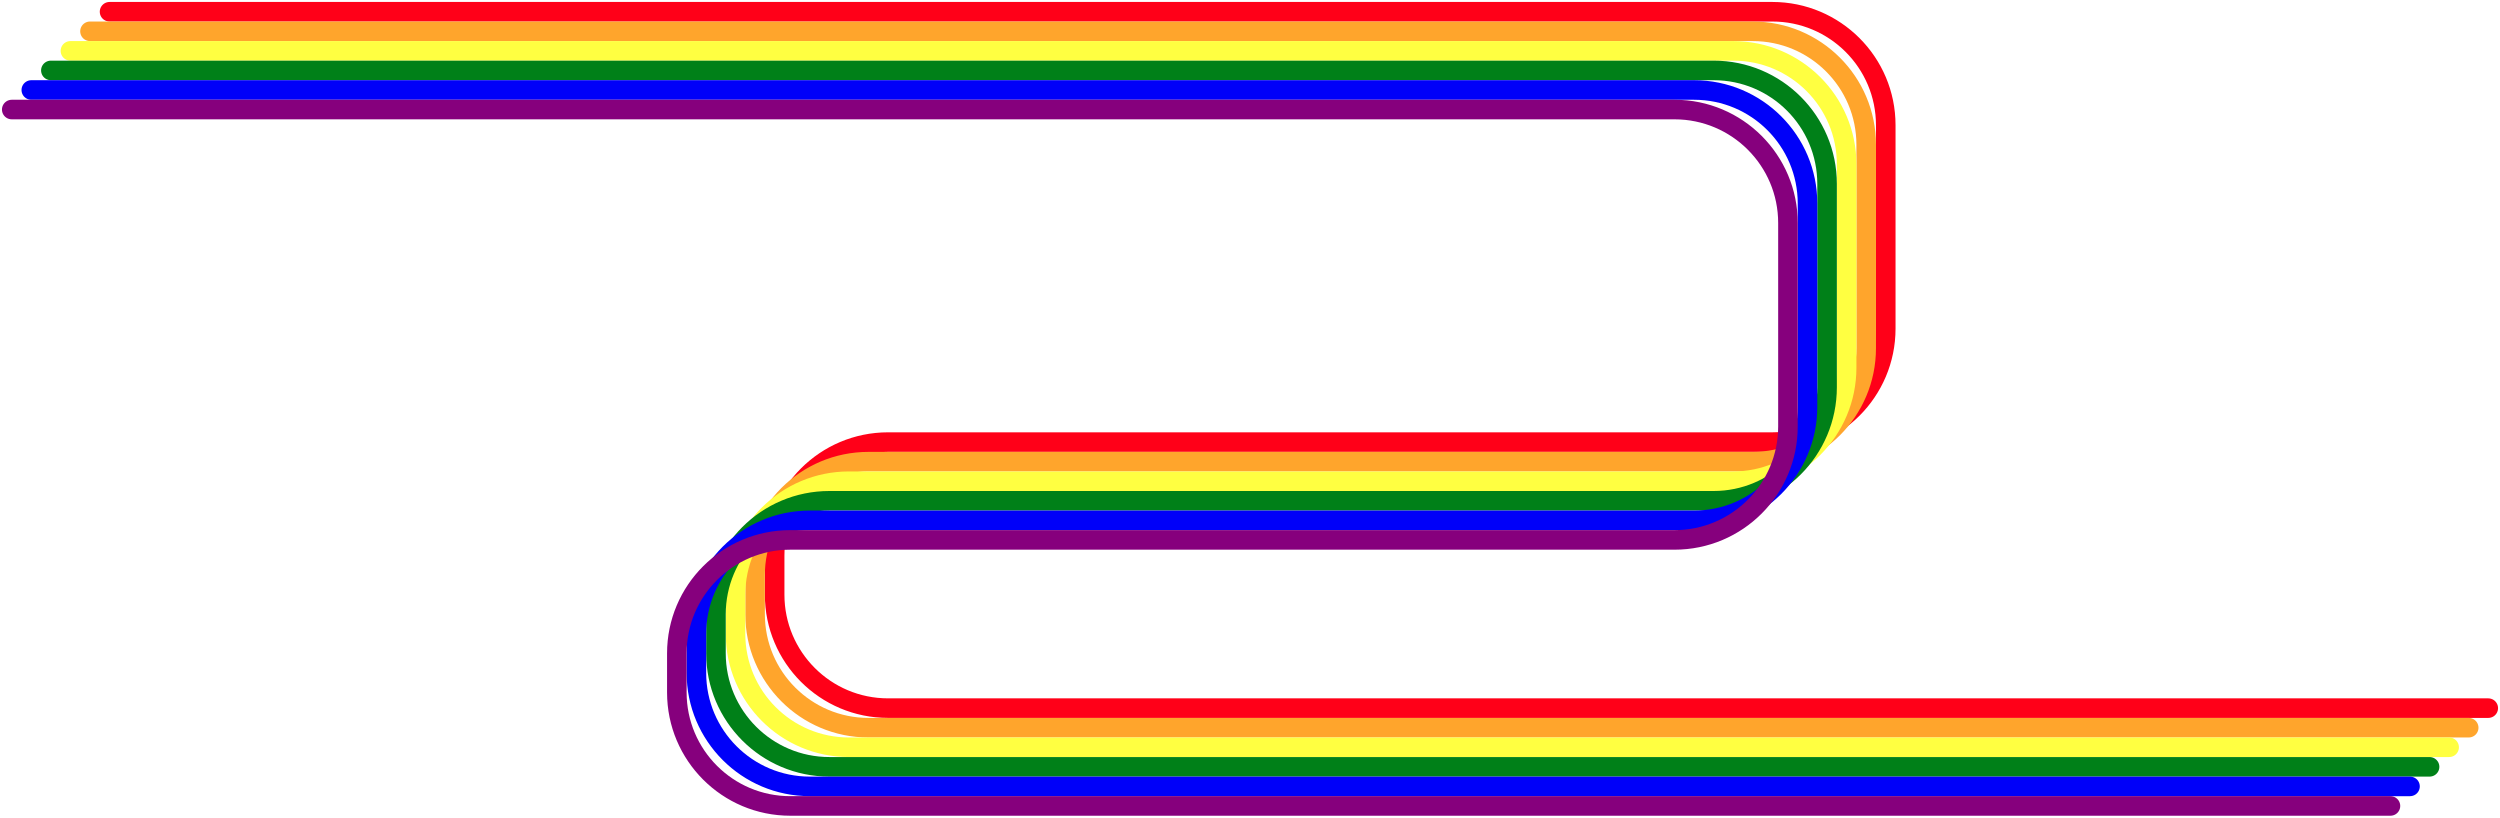
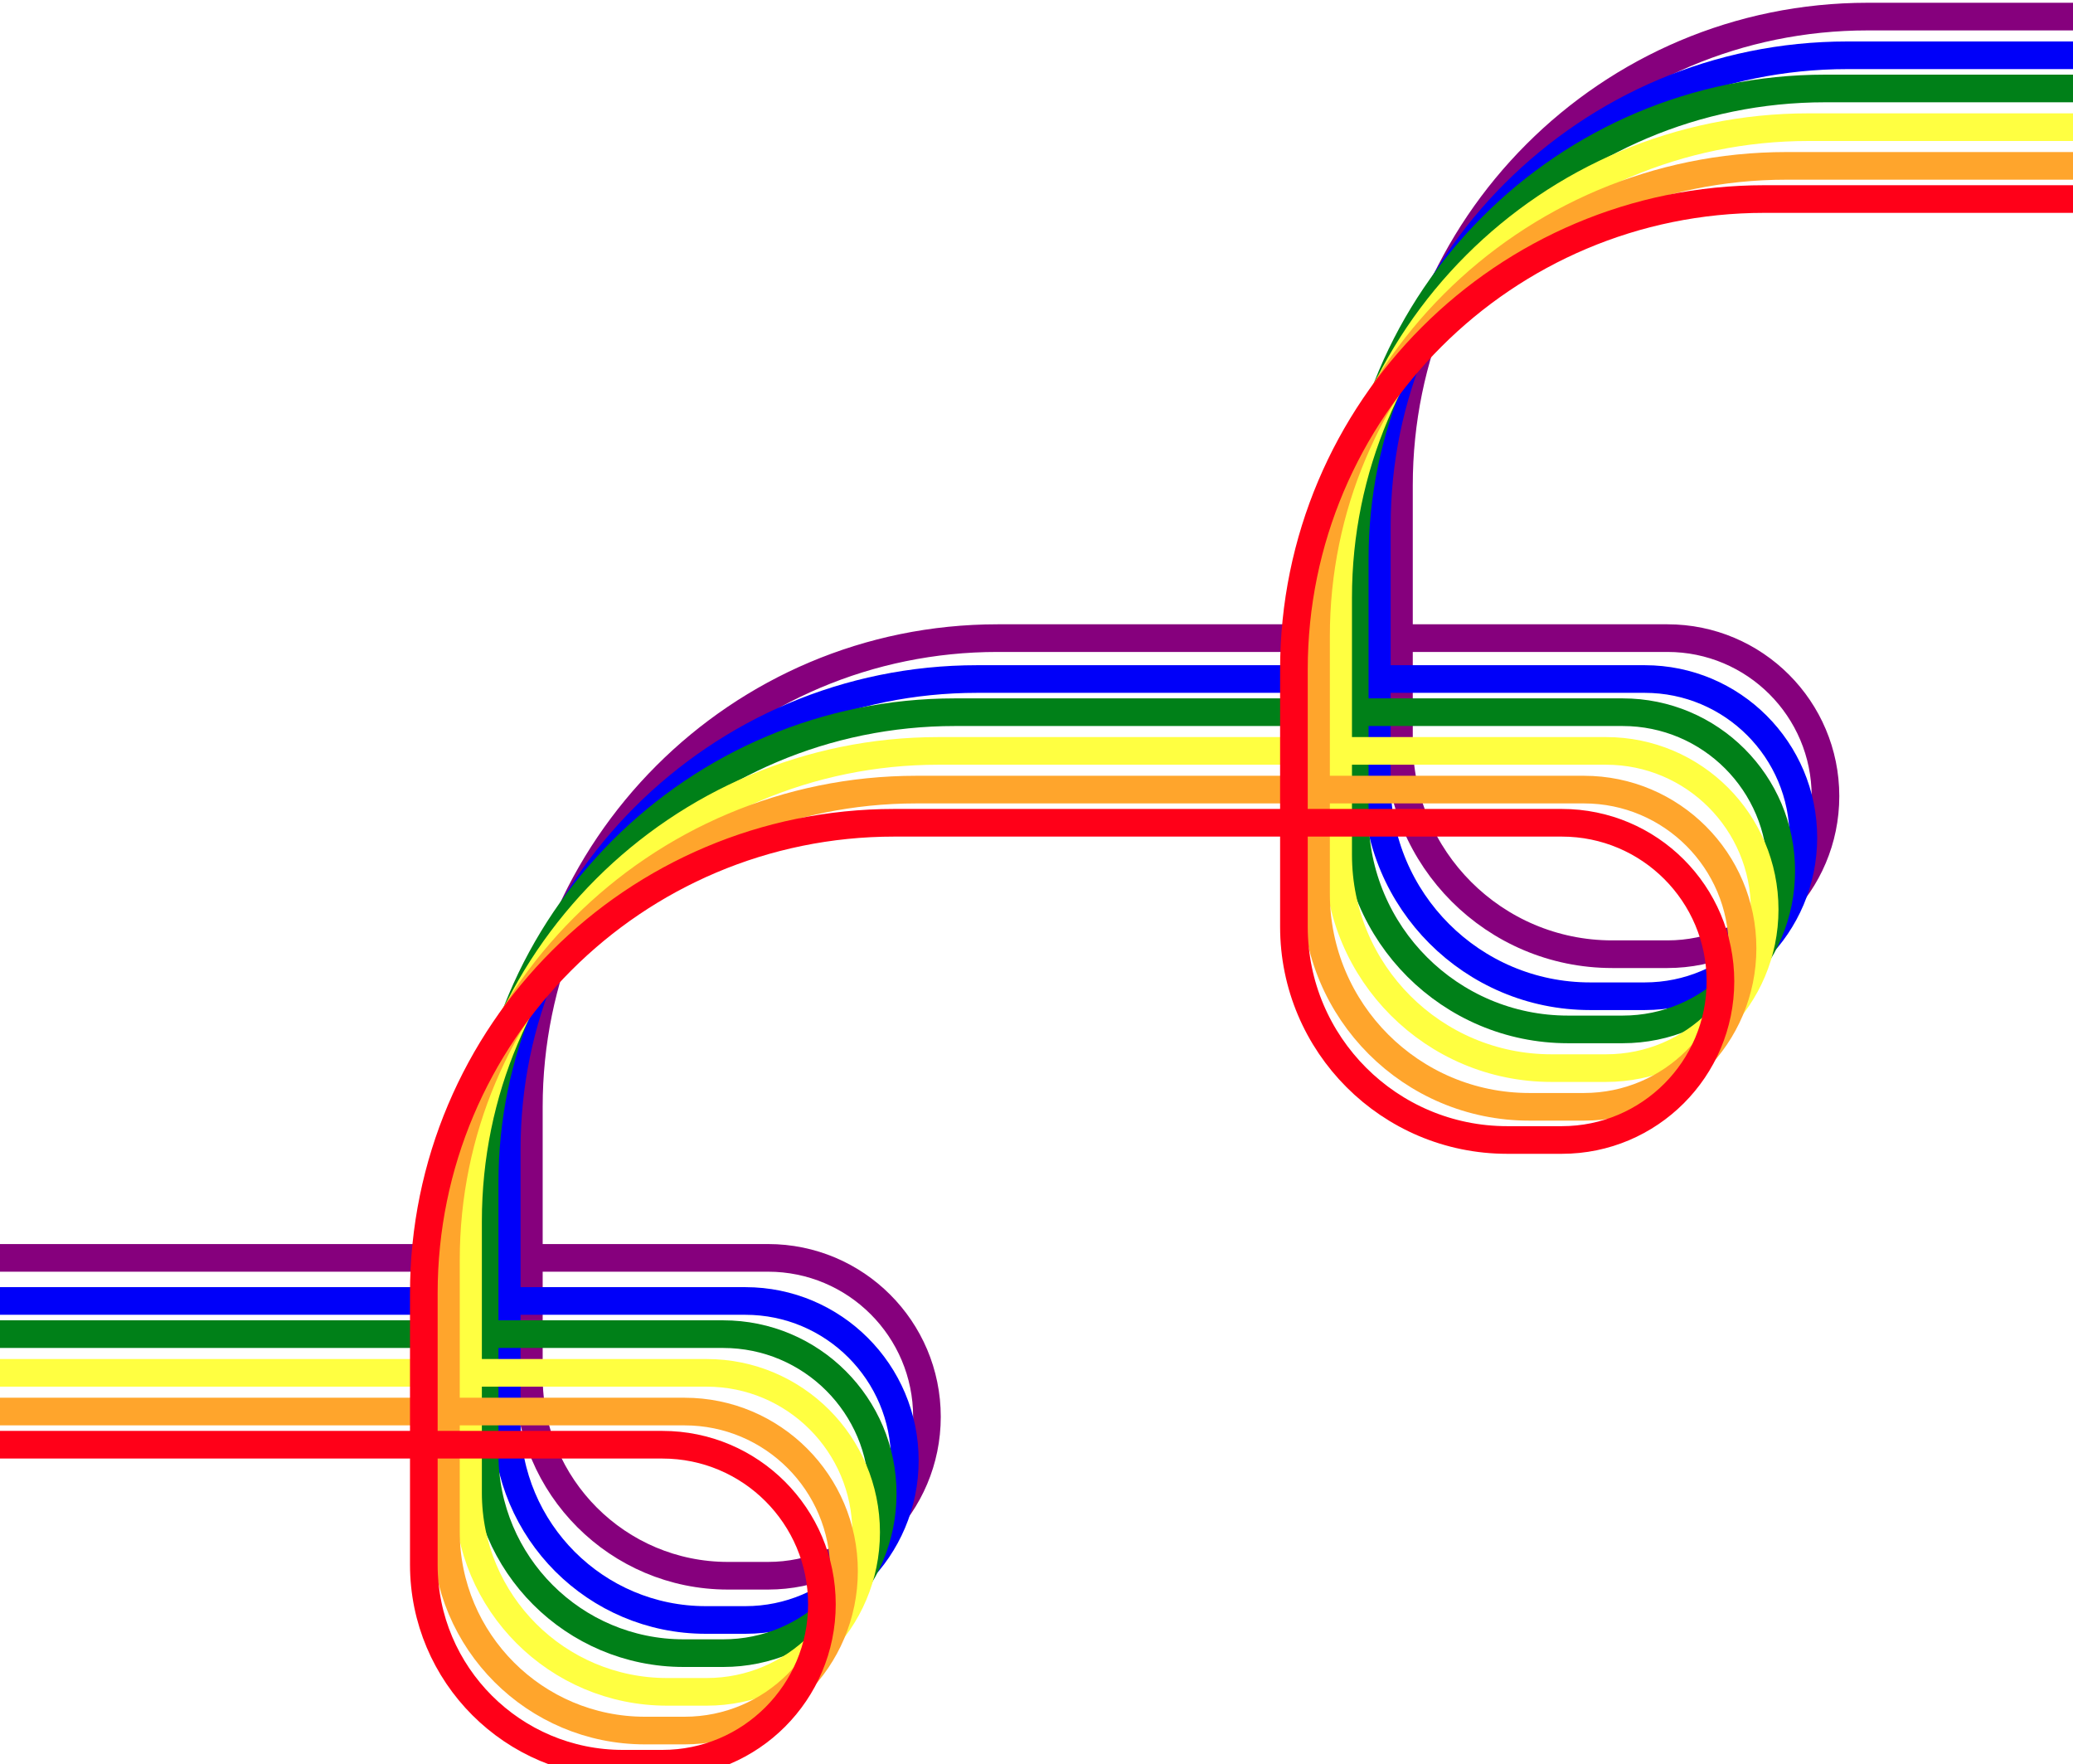
- <svg xmlns="http://www.w3.org/2000/svg" width="639" height="209" viewBox="0 0 639 209" fill="none">
-   <path d="M28 3H453C469.016 3 482 15.984 482 32V84C482 100.016 469.016 113 453 113H227C210.984 113 198 125.984 198 142V152C198 168.016 210.984 181 227 181H636" stroke="#FF0018" stroke-width="5" stroke-linecap="round" />
-   <path d="M23 8H448C464.016 8 477 20.984 477 37V89C477 105.016 464.016 118 448 118H222C205.984 118 193 130.984 193 147V157C193 173.016 205.984 186 222 186H631" stroke="#FFA52C" stroke-width="5" stroke-linecap="round" />
-   <path d="M18 13H443C459.016 13 472 25.984 472 42V94C472 110.016 459.016 123 443 123H217C200.984 123 188 135.984 188 152V162C188 178.016 200.984 191 217 191H626" stroke="#FFFF41" stroke-width="5" stroke-linecap="round" />
-   <path d="M13 18H438C454.016 18 467 30.984 467 47V99C467 115.016 454.016 128 438 128H212C195.984 128 183 140.984 183 157V167C183 183.016 195.984 196 212 196H621" stroke="#008018" stroke-width="5" stroke-linecap="round" />
-   <path d="M8 23H433C449.016 23 462 35.984 462 52V104C462 120.016 449.016 133 433 133H207C190.984 133 178 145.984 178 162V172C178 188.016 190.984 201 207 201H616" stroke="#0000F9" stroke-width="5" stroke-linecap="round" />
-   <path d="M3 28H428C444.016 28 457 40.984 457 57V109C457 125.016 444.016 138 428 138H202C185.984 138 173 150.984 173 167V177C173 193.016 185.984 206 202 206H611" stroke="#86007D" stroke-width="5" stroke-linecap="round" />
+ <svg xmlns="http://www.w3.org/2000/svg" width="375" height="319" viewBox="0 0 375 319" fill="none">
+   <path d="M525 3H337.86C291.03 3 253.067 40.963 253.067 87.793V134.007C253.067 155.313 270.339 172.585 291.645 172.585H301.638C317.425 172.585 330.223 159.787 330.223 144V144C330.223 128.213 317.425 115.415 301.638 115.415H180.461C133.631 115.415 95.668 153.378 95.668 200.207V248.994C95.668 268.879 111.789 285 131.674 285H138.935C154.811 285 167.681 272.13 167.681 256.254V256.254C167.681 240.378 154.811 227.508 138.935 227.508H-131" stroke="#86007D" stroke-width="5" stroke-linecap="round" />
+   <path d="M521 10H334.16C287.165 10 249.067 48.098 249.067 95.093V141.609C249.067 162.915 266.339 180.187 287.645 180.187H297.536C313.38 180.187 326.223 167.343 326.223 151.5V151.5C326.223 135.657 313.38 122.813 297.536 122.813H176.761C129.766 122.813 91.668 160.911 91.668 207.907V256.994C91.668 276.88 107.789 293 127.674 293H134.833C150.765 293 163.681 280.084 163.681 264.152V264.152C163.681 248.22 150.765 235.304 134.833 235.304H-135" stroke="#0000F9" stroke-width="5" stroke-linecap="round" />
+   <path d="M517 16H330.16C283.165 16 245.067 54.098 245.067 101.093V147.609C245.067 168.915 262.339 186.187 283.645 186.187H293.536C309.38 186.187 322.223 173.343 322.223 157.5V157.5C322.223 141.657 309.38 128.813 293.536 128.813H172.761C125.766 128.813 87.668 166.911 87.668 213.907V262.994C87.668 282.88 103.789 299 123.674 299H130.833C146.765 299 159.681 286.084 159.681 270.152V270.152C159.681 254.22 146.765 241.304 130.833 241.304H-139" stroke="#008018" stroke-width="5" stroke-linecap="round" />
+   <path d="M514 23H327.16C280.165 23 242.067 61.098 242.067 108.093V154.609C242.067 175.915 259.339 193.187 280.645 193.187H290.536C306.38 193.187 319.223 180.343 319.223 164.5V164.5C319.223 148.657 306.38 135.813 290.536 135.813H169.761C122.766 135.813 84.668 173.911 84.668 220.907V269.994C84.668 289.88 100.789 306 120.674 306H127.833C143.765 306 156.681 293.084 156.681 277.152V277.152C156.681 261.22 143.765 248.304 127.833 248.304H-142" stroke="#FFFF41" stroke-width="5" stroke-linecap="round" />
+   <path d="M510 30H323.16C276.165 30 238.067 68.098 238.067 115.093V161.609C238.067 182.915 255.339 200.187 276.645 200.187H286.536C302.38 200.187 315.223 187.343 315.223 171.5V171.5C315.223 155.657 302.38 142.813 286.536 142.813H165.761C118.766 142.813 80.668 180.911 80.668 227.907V276.994C80.668 296.88 96.789 313 116.674 313H123.833C139.765 313 152.681 300.084 152.681 284.152V284.152C152.681 268.22 139.765 255.304 123.833 255.304H-146" stroke="#FFA52C" stroke-width="5" stroke-linecap="round" />
+   <path d="M506 36H319.16C272.165 36 234.067 74.098 234.067 121.093V167.609C234.067 188.915 251.339 206.187 272.645 206.187H282.536C298.38 206.187 311.223 193.343 311.223 177.5V177.5C311.223 161.657 298.38 148.813 282.536 148.813H161.761C114.766 148.813 76.668 186.911 76.668 233.907V282.994C76.668 302.88 92.789 319 112.674 319H119.833C135.765 319 148.681 306.084 148.681 290.152V290.152C148.681 274.22 135.765 261.304 119.833 261.304H-150" stroke="#FF0018" stroke-width="5" stroke-linecap="round" />
</svg>
